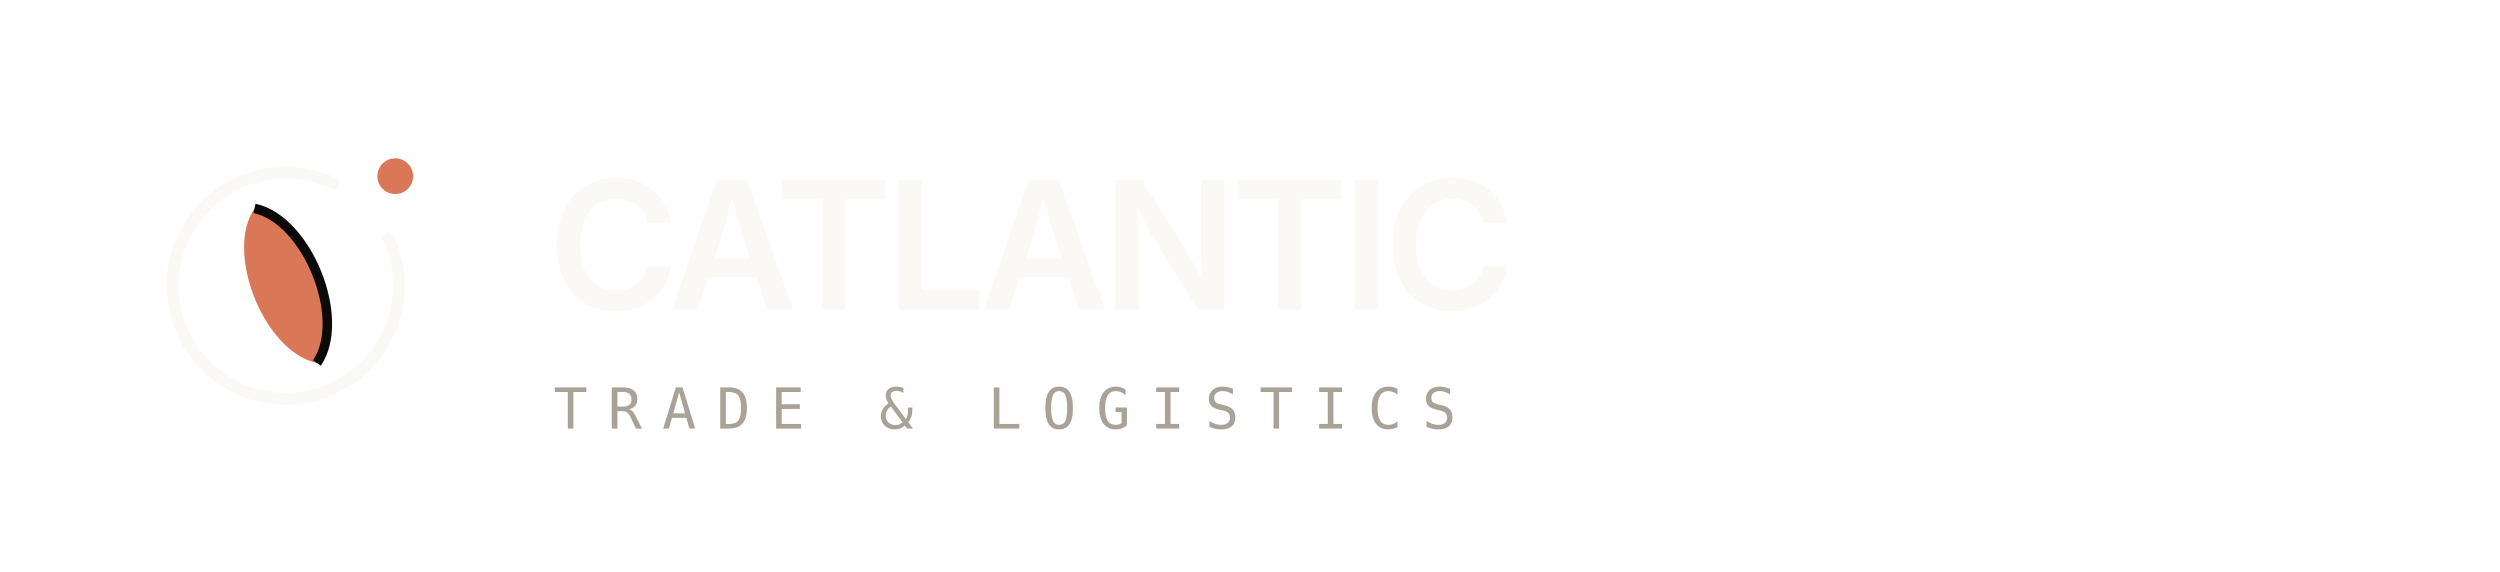
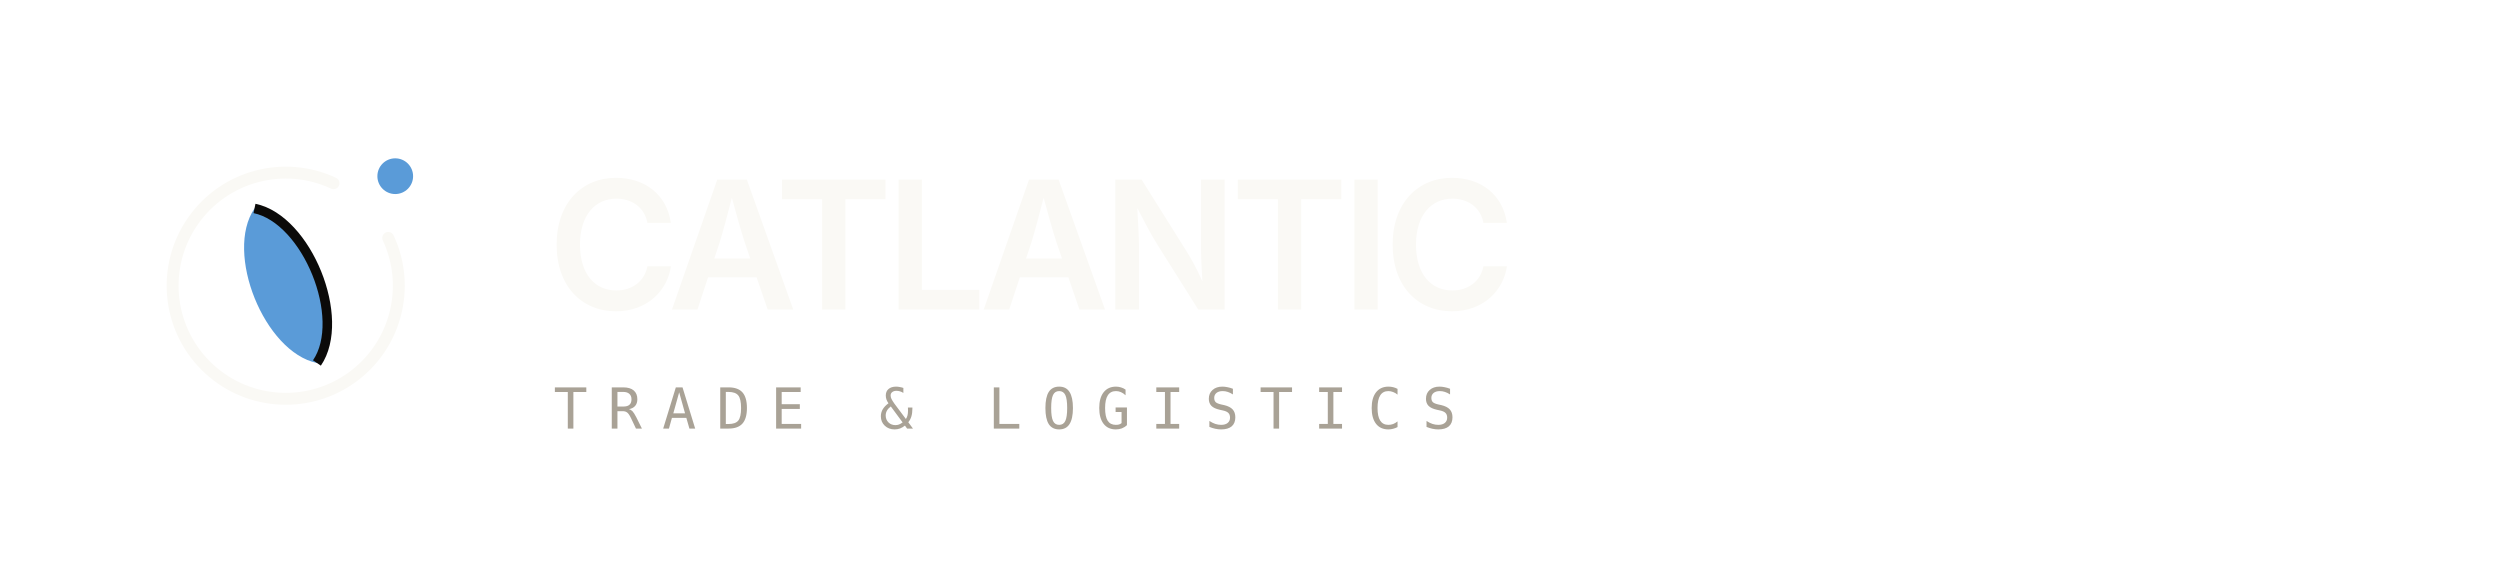
<svg xmlns="http://www.w3.org/2000/svg" viewBox="0 0 420 96" width="420" height="96" fill="none" role="img" aria-label="Catlantic — Trade &amp; Logistics">
  <g transform="translate(24 24)">
    <path d="M41.22 15.97A19 19 0 1 1 32.03 6.78" stroke="#FAF9F5" stroke-width="2" stroke-linecap="round" />
    <g transform="rotate(-22 24 24)">
-       <path d="M24 10C31.5 15 31.5 33 24 38C16.5 33 16.5 15 24 10Z" fill="#D97757" />
+       <path d="M24 10C31.5 15 31.5 33 24 38C16.5 33 16.5 15 24 10Z" fill="#5A9BD8" />
      <path d="M24 10C31.5 15 31.5 33 24 38" stroke="#0B0A09" stroke-width="1.6" />
    </g>
-     <circle cx="42.4" cy="5.6" r="3" fill="#D97757" />
+     <circle cx="42.4" cy="5.6" r="3" fill="#5A9BD8" />
  </g>
  <text x="92" y="52" font-family="Inter Tight, Inter, Helvetica Neue, Arial, sans-serif" font-weight="600" font-size="30" letter-spacing="-1.2" fill="#FAF9F5">CATLANTIC</text>
  <text x="93" y="72" font-family="JetBrains Mono, SFMono-Regular, Menlo, monospace" font-size="9.5" letter-spacing="3.4" fill="#A9A296">TRADE &amp; LOGISTICS</text>
</svg>
